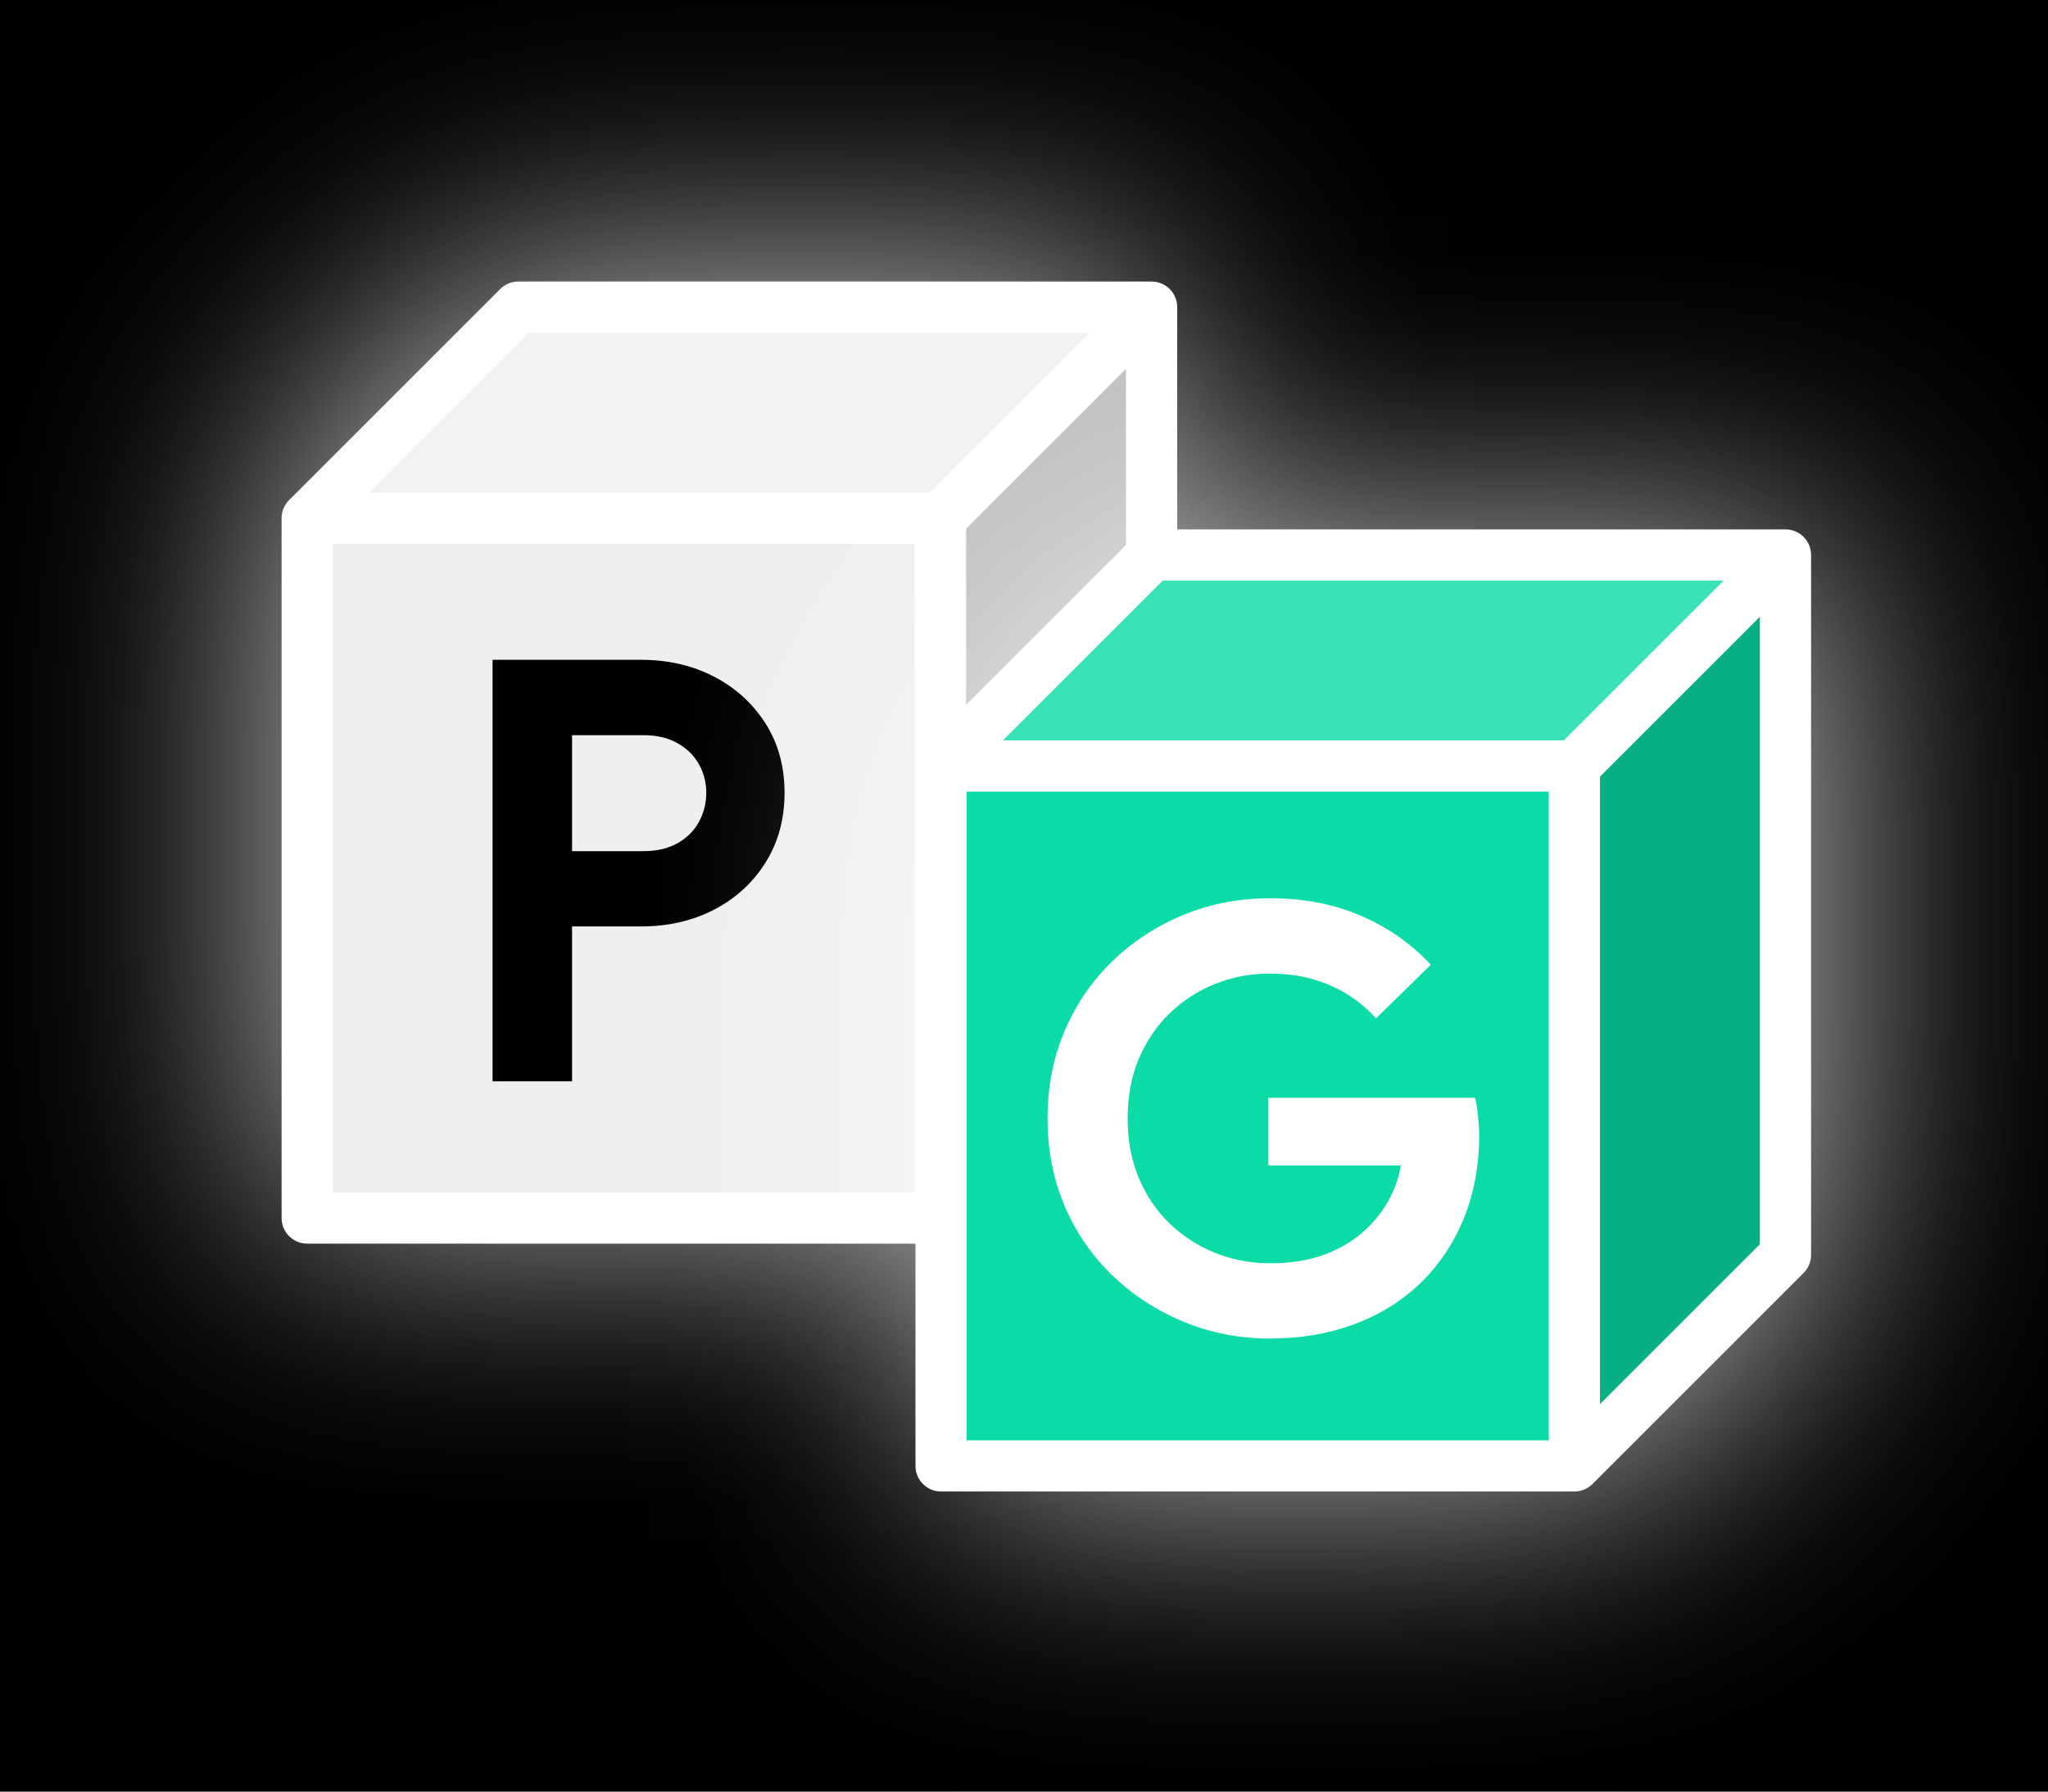
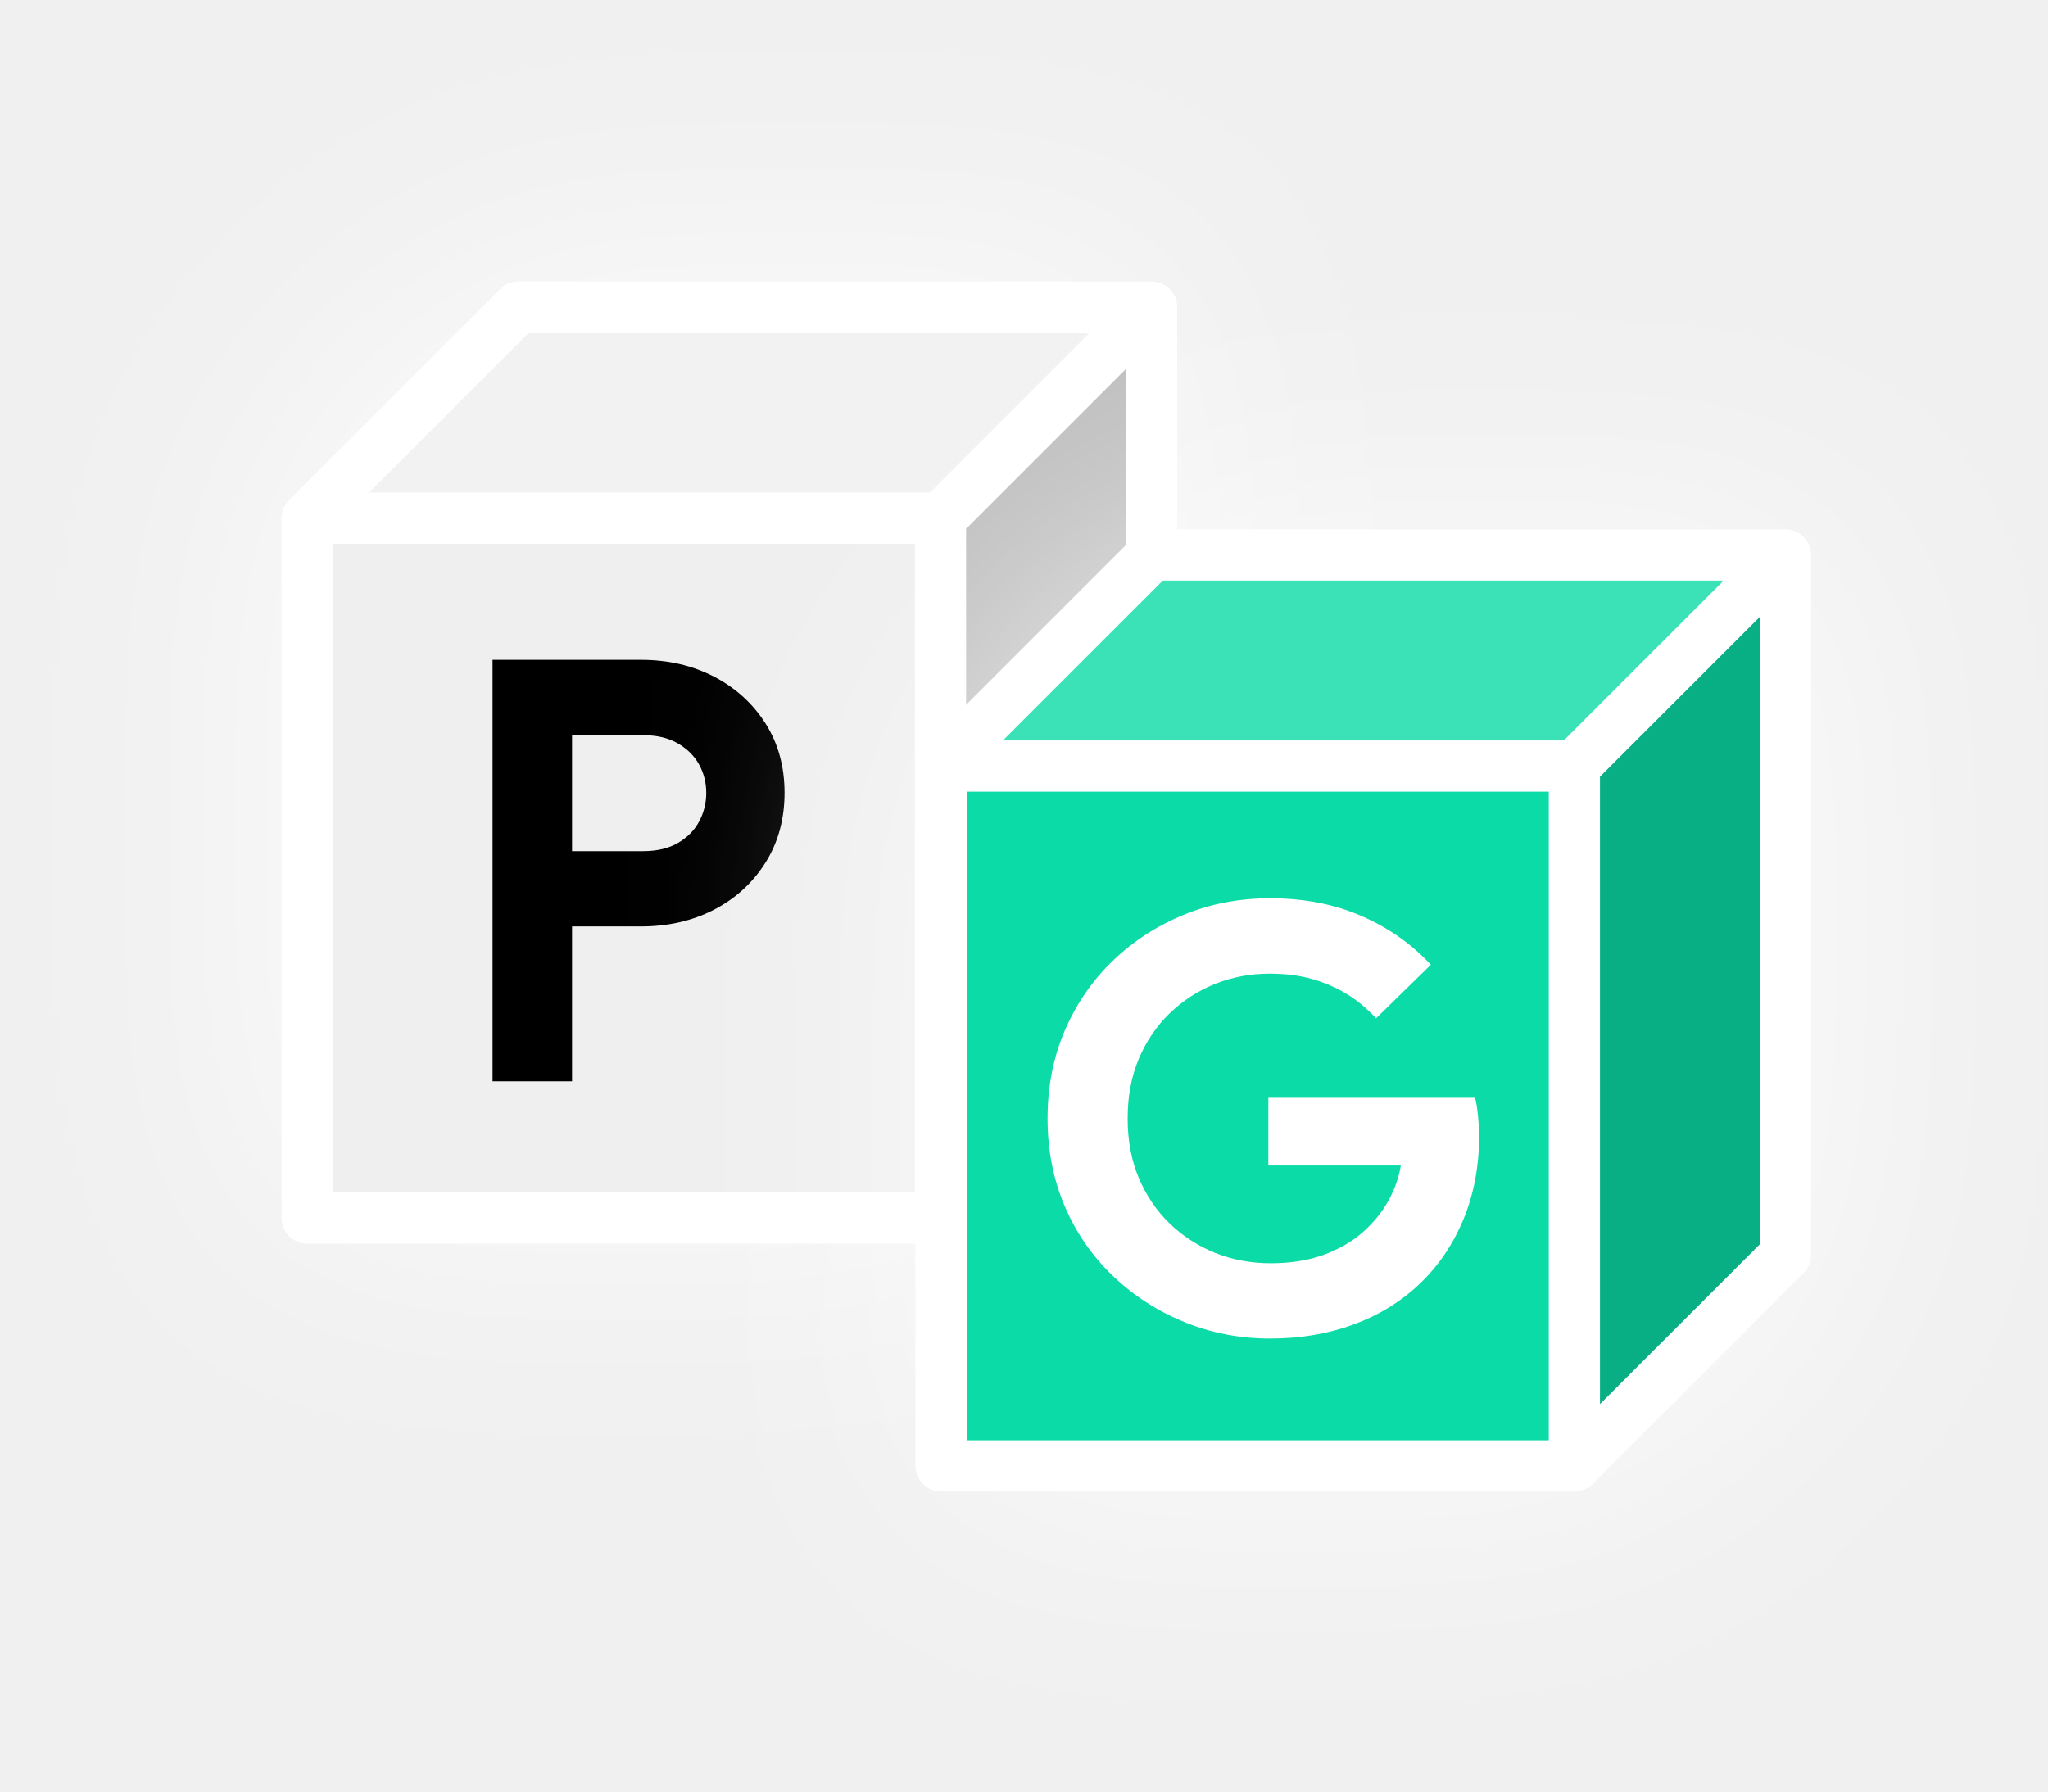
<svg xmlns="http://www.w3.org/2000/svg" xmlns:xlink="http://www.w3.org/1999/xlink" version="1.1" viewBox="0.0 0.0 320.0 280.0" fill="none" stroke="none" stroke-linecap="square" stroke-miterlimit="10">
  <clipPath id="g110df50a621_0_21.0">
    <path d="m0 0l320.0 0l0 280.0l-320.0 0l0 -280.0z" clip-rule="nonzero" />
  </clipPath>
  <g clip-path="url(#g110df50a621_0_21.0)">
-     <path fill="#000000" d="m0 0l320.0 0l0 280.0l-320.0 0z" fill-rule="evenodd" />
+     <path fill="#000000" fill-opacity="0.0" d="m0 0l320.0 0l0 280.0l-320.0 0z" fill-rule="evenodd" />
    <g filter="url(#shadowFilter-g110df50a621_0_21.1)">
      <use xlink:href="#g110df50a621_0_21.1" transform="matrix(1.0 0.0 0.0 1.0 -2.624236 -3.018838)" />
    </g>
    <defs>
      <filter id="shadowFilter-g110df50a621_0_21.1" filterUnits="userSpaceOnUse">
        <feGaussianBlur in="SourceAlpha" stdDeviation="20.5" result="blur" />
        <feComponentTransfer in="blur" color-interpolation-filters="sRGB">
          <feFuncR type="linear" slope="0" intercept="1.0" />
          <feFuncG type="linear" slope="0" intercept="1.0" />
          <feFuncB type="linear" slope="0" intercept="1.0" />
          <feFuncA type="linear" slope="0.73" intercept="0" />
        </feComponentTransfer>
      </filter>
    </defs>
    <g id="g110df50a621_0_21.1">
      <path fill="#efefef" d="m48.0 80.984l98.953 0l0 109.378l-98.953 0z" fill-rule="evenodd" />
      <path fill="#bfbfbf" d="m146.953 80.984l32.984 -32.984l0 109.378l-32.984 32.984z" fill-rule="evenodd" />
      <path fill="#f2f2f2" d="m48.0 80.984l32.984 -32.984l98.953 0l-32.984 32.984z" fill-rule="evenodd" />
      <path fill="#000000" fill-opacity="0.0" d="m48.0 80.984l32.984 -32.984l98.953 0l0 109.378l-32.984 32.984l-98.953 0zm0 0l98.953 0l32.984 -32.984m-32.984 32.984l0 109.378" fill-rule="evenodd" />
      <path stroke="#ffffff" stroke-width="8.0" stroke-linejoin="round" stroke-linecap="butt" d="m48.0 80.984l32.984 -32.984l98.953 0l0 109.378l-32.984 32.984l-98.953 0zm0 0l98.953 0l32.984 -32.984m-32.984 32.984l0 109.378" fill-rule="evenodd" />
      <path fill="#000000" d="m76.963 168.993l0 -65.875l23.188 0q6.344 0 11.406 2.625q5.062 2.625 8.047 7.312q2.984 4.688 2.984 10.859q0 6.156 -2.984 10.906q-2.984 4.734 -8.047 7.359q-5.062 2.609 -11.406 2.609l-16.297 0l0 -11.766l16.656 0q3.219 0 5.422 -1.281q2.219 -1.297 3.312 -3.359q1.109 -2.078 1.109 -4.469q0 -2.391 -1.109 -4.406q-1.094 -2.031 -3.312 -3.312q-2.203 -1.297 -5.422 -1.297l-11.125 0l0 54.094l-12.422 0z" fill-rule="nonzero" />
    </g>
    <g filter="url(#shadowFilter-g110df50a621_0_21.2)">
      <use xlink:href="#g110df50a621_0_21.2" transform="" />
    </g>
    <defs>
      <filter id="shadowFilter-g110df50a621_0_21.2" filterUnits="userSpaceOnUse">
        <feGaussianBlur in="SourceAlpha" stdDeviation="13.0" result="blur" />
        <feComponentTransfer in="blur" color-interpolation-filters="sRGB">
          <feFuncR type="linear" slope="0" intercept="1.0" />
          <feFuncG type="linear" slope="0" intercept="0.6" />
          <feFuncB type="linear" slope="0" intercept="0.0" />
          <feFuncA type="linear" slope="0.5" intercept="0" />
        </feComponentTransfer>
      </filter>
    </defs>
    <g id="g110df50a621_0_21.2">
      <path fill="#ffffff" d="m209.388 143.192l0 0c-2.676 0 -4.845 4.217 -4.845 9.418c0 5.202 2.169 9.418 4.845 9.418l-9.689 0c-2.676 0 -4.845 -4.217 -4.845 -9.418c0 -5.202 2.169 -9.418 4.845 -9.418z" fill-rule="evenodd" />
      <path fill="#ffffff" d="m209.388 143.192l0 0c2.676 0 4.845 4.217 4.845 9.418c0 5.202 -2.169 9.418 -4.845 9.418l0 0c-2.676 0 -4.845 -4.217 -4.845 -9.418c0 -5.202 2.169 -9.418 4.845 -9.418z" fill-rule="evenodd" />
      <path fill="#000000" fill-opacity="0.0" d="m209.388 162.029l0 0c-2.676 0 -4.845 -4.217 -4.845 -9.418c0 -5.202 2.169 -9.418 4.845 -9.418l0 0c2.676 0 4.845 4.217 4.845 9.418c0 5.202 -2.169 9.418 -4.845 9.418l-9.689 0c-2.676 0 -4.845 -4.217 -4.845 -9.418c0 -5.202 2.169 -9.418 4.845 -9.418l9.689 0" fill-rule="evenodd" />
      <path stroke="#595959" stroke-width="1.0" stroke-linejoin="round" stroke-linecap="butt" d="m209.388 162.029l0 0c-2.676 0 -4.845 -4.217 -4.845 -9.418c0 -5.202 2.169 -9.418 4.845 -9.418l0 0c2.676 0 4.845 4.217 4.845 9.418c0 5.202 -2.169 9.418 -4.845 9.418l-9.689 0c-2.676 0 -4.845 -4.217 -4.845 -9.418c0 -5.202 2.169 -9.418 4.845 -9.418l9.689 0" fill-rule="evenodd" />
    </g>
    <g filter="url(#shadowFilter-g110df50a621_0_21.3)">
      <use xlink:href="#g110df50a621_0_21.3" transform="" />
    </g>
    <defs>
      <filter id="shadowFilter-g110df50a621_0_21.3" filterUnits="userSpaceOnUse">
        <feGaussianBlur in="SourceAlpha" stdDeviation="13.0" result="blur" />
        <feComponentTransfer in="blur" color-interpolation-filters="sRGB">
          <feFuncR type="linear" slope="0" intercept="1.0" />
          <feFuncG type="linear" slope="0" intercept="0.6" />
          <feFuncB type="linear" slope="0" intercept="0.0" />
          <feFuncA type="linear" slope="0.5" intercept="0" />
        </feComponentTransfer>
      </filter>
    </defs>
    <g id="g110df50a621_0_21.3">
      <path fill="#ffffff" d="m209.388 169.801l0 0c-2.676 0 -4.845 4.217 -4.845 9.418c0 5.202 2.169 9.418 4.845 9.418l-9.689 0c-2.676 0 -4.845 -4.217 -4.845 -9.418c0 -5.202 2.169 -9.418 4.845 -9.418z" fill-rule="evenodd" />
      <path fill="#ffffff" d="m209.388 169.801l0 0c2.676 0 4.845 4.217 4.845 9.418c0 5.202 -2.169 9.418 -4.845 9.418l0 0c-2.676 0 -4.845 -4.217 -4.845 -9.418c0 -5.202 2.169 -9.418 4.845 -9.418z" fill-rule="evenodd" />
      <path fill="#000000" fill-opacity="0.0" d="m209.388 188.638l0 0c-2.676 0 -4.845 -4.217 -4.845 -9.418c0 -5.202 2.169 -9.418 4.845 -9.418l0 0c2.676 0 4.845 4.217 4.845 9.418c0 5.202 -2.169 9.418 -4.845 9.418l-9.689 0c-2.676 0 -4.845 -4.217 -4.845 -9.418c0 -5.202 2.169 -9.418 4.845 -9.418l9.689 0" fill-rule="evenodd" />
      <path stroke="#595959" stroke-width="1.0" stroke-linejoin="round" stroke-linecap="butt" d="m209.388 188.638l0 0c-2.676 0 -4.845 -4.217 -4.845 -9.418c0 -5.202 2.169 -9.418 4.845 -9.418l0 0c2.676 0 4.845 4.217 4.845 9.418c0 5.202 -2.169 9.418 -4.845 9.418l-9.689 0c-2.676 0 -4.845 -4.217 -4.845 -9.418c0 -5.202 2.169 -9.418 4.845 -9.418l9.689 0" fill-rule="evenodd" />
    </g>
    <g filter="url(#shadowFilter-g110df50a621_0_21.4)">
      <use xlink:href="#g110df50a621_0_21.4" transform="" />
    </g>
    <defs>
      <filter id="shadowFilter-g110df50a621_0_21.4" filterUnits="userSpaceOnUse">
        <feGaussianBlur in="SourceAlpha" stdDeviation="13.0" result="blur" />
        <feComponentTransfer in="blur" color-interpolation-filters="sRGB">
          <feFuncR type="linear" slope="0" intercept="1.0" />
          <feFuncG type="linear" slope="0" intercept="0.6" />
          <feFuncB type="linear" slope="0" intercept="0.0" />
          <feFuncA type="linear" slope="0.5" intercept="0" />
        </feComponentTransfer>
      </filter>
    </defs>
    <g id="g110df50a621_0_21.4">
      <path fill="#ffffff" d="m193.917 180.727l0 0c-2.676 0 -4.845 4.217 -4.845 9.418c0 5.202 2.169 9.418 4.845 9.418l-9.689 0c-2.676 0 -4.845 -4.217 -4.845 -9.418c0 -5.202 2.169 -9.418 4.845 -9.418z" fill-rule="evenodd" />
      <path fill="#ffffff" d="m193.917 180.727l0 0c2.676 0 4.845 4.217 4.845 9.418c0 5.202 -2.169 9.418 -4.845 9.418l0 0c-2.676 0 -4.845 -4.217 -4.845 -9.418c0 -5.202 2.169 -9.418 4.845 -9.418z" fill-rule="evenodd" />
      <path fill="#000000" fill-opacity="0.0" d="m193.917 199.564l0 0c-2.676 0 -4.845 -4.217 -4.845 -9.418c0 -5.202 2.169 -9.418 4.845 -9.418l0 0c2.676 0 4.845 4.217 4.845 9.418c0 5.202 -2.169 9.418 -4.845 9.418l-9.689 0c-2.676 0 -4.845 -4.217 -4.845 -9.418c0 -5.202 2.169 -9.418 4.845 -9.418l9.689 0" fill-rule="evenodd" />
      <path stroke="#595959" stroke-width="1.0" stroke-linejoin="round" stroke-linecap="butt" d="m193.917 199.564l0 0c-2.676 0 -4.845 -4.217 -4.845 -9.418c0 -5.202 2.169 -9.418 4.845 -9.418l0 0c2.676 0 4.845 4.217 4.845 9.418c0 5.202 -2.169 9.418 -4.845 9.418l-9.689 0c-2.676 0 -4.845 -4.217 -4.845 -9.418c0 -5.202 2.169 -9.418 4.845 -9.418l9.689 0" fill-rule="evenodd" />
    </g>
    <g filter="url(#shadowFilter-g110df50a621_0_21.5)">
      <use xlink:href="#g110df50a621_0_21.5" transform="" />
    </g>
    <defs>
      <filter id="shadowFilter-g110df50a621_0_21.5" filterUnits="userSpaceOnUse">
        <feGaussianBlur in="SourceAlpha" stdDeviation="13.0" result="blur" />
        <feComponentTransfer in="blur" color-interpolation-filters="sRGB">
          <feFuncR type="linear" slope="0" intercept="1.0" />
          <feFuncG type="linear" slope="0" intercept="0.6" />
          <feFuncB type="linear" slope="0" intercept="0.0" />
          <feFuncA type="linear" slope="0.5" intercept="0" />
        </feComponentTransfer>
      </filter>
    </defs>
    <g id="g110df50a621_0_21.5">
      <path fill="#ffffff" d="m193.917 156.542l0 0c-2.676 0 -4.845 4.217 -4.845 9.418c0 5.202 2.169 9.418 4.845 9.418l-9.689 0c-2.676 0 -4.845 -4.217 -4.845 -9.418c0 -5.202 2.169 -9.418 4.845 -9.418z" fill-rule="evenodd" />
      <path fill="#ffffff" d="m193.917 156.542l0 0c2.676 0 4.845 4.217 4.845 9.418c0 5.202 -2.169 9.418 -4.845 9.418l0 0c-2.676 0 -4.845 -4.217 -4.845 -9.418c0 -5.202 2.169 -9.418 4.845 -9.418z" fill-rule="evenodd" />
      <path fill="#000000" fill-opacity="0.0" d="m193.917 175.379l0 0c-2.676 0 -4.845 -4.217 -4.845 -9.418c0 -5.202 2.169 -9.418 4.845 -9.418l0 0c2.676 0 4.845 4.217 4.845 9.418c0 5.202 -2.169 9.418 -4.845 9.418l-9.689 0c-2.676 0 -4.845 -4.217 -4.845 -9.418c0 -5.202 2.169 -9.418 4.845 -9.418l9.689 0" fill-rule="evenodd" />
      <path stroke="#595959" stroke-width="1.0" stroke-linejoin="round" stroke-linecap="butt" d="m193.917 175.379l0 0c-2.676 0 -4.845 -4.217 -4.845 -9.418c0 -5.202 2.169 -9.418 4.845 -9.418l0 0c2.676 0 4.845 4.217 4.845 9.418c0 5.202 -2.169 9.418 -4.845 9.418l-9.689 0c-2.676 0 -4.845 -4.217 -4.845 -9.418c0 -5.202 2.169 -9.418 4.845 -9.418l9.689 0" fill-rule="evenodd" />
    </g>
    <g filter="url(#shadowFilter-g110df50a621_0_21.6)">
      <use xlink:href="#g110df50a621_0_21.6" transform="matrix(1.0 0.0 0.0 1.0 4.0 0.0)" />
    </g>
    <defs>
      <filter id="shadowFilter-g110df50a621_0_21.6" filterUnits="userSpaceOnUse">
        <feGaussianBlur in="SourceAlpha" stdDeviation="20.5" result="blur" />
        <feComponentTransfer in="blur" color-interpolation-filters="sRGB">
          <feFuncR type="linear" slope="0" intercept="1.0" />
          <feFuncG type="linear" slope="0" intercept="1.0" />
          <feFuncB type="linear" slope="0" intercept="1.0" />
          <feFuncA type="linear" slope="0.73" intercept="0" />
        </feComponentTransfer>
      </filter>
    </defs>
    <g id="g110df50a621_0_21.6">
      <path fill="#0bdba7" d="m147.043 119.721l98.953 0l0 109.378l-98.953 0z" fill-rule="evenodd" />
      <path fill="#08af85" d="m245.996 119.721l32.984 -32.984l0 109.378l-32.984 32.984z" fill-rule="evenodd" />
      <path fill="#3be2b8" d="m147.043 119.721l32.984 -32.984l98.953 0l-32.984 32.984z" fill-rule="evenodd" />
      <path fill="#000000" fill-opacity="0.0" d="m147.043 119.721l32.984 -32.984l98.953 0l0 109.378l-32.984 32.984l-98.953 0zm0 0l98.953 0l32.984 -32.984m-32.984 32.984l0 109.378" fill-rule="evenodd" />
      <path stroke="#ffffff" stroke-width="8.0" stroke-linejoin="round" stroke-linecap="butt" d="m147.043 119.721l32.984 -32.984l98.953 0l0 109.378l-32.984 32.984l-98.953 0zm0 0l98.953 0l32.984 -32.984m-32.984 32.984l0 109.378" fill-rule="evenodd" />
      <path fill="#ffffff" d="m198.459 209.198q-7.094 0 -13.406 -2.578q-6.297 -2.578 -11.125 -7.172q-4.828 -4.594 -7.547 -10.891q-2.703 -6.312 -2.703 -13.766q0 -7.453 2.703 -13.75q2.719 -6.297 7.5 -10.891q4.797 -4.609 11.094 -7.188q6.297 -2.578 13.484 -2.578q7.906 0 14.25 2.766q6.344 2.75 10.859 7.625l-8.562 8.375q-2.109 -2.297 -4.594 -3.812q-2.484 -1.516 -5.438 -2.344q-2.938 -0.828 -6.609 -0.828q-4.516 0 -8.516 1.609q-4.0 1.609 -7.094 4.594q-3.078 2.984 -4.828 7.125q-1.734 4.141 -1.734 9.297q0 5.156 1.734 9.297q1.75 4.141 4.828 7.125q3.094 2.984 7.141 4.609q4.047 1.609 8.641 1.609q4.609 0 8.188 -1.281q3.594 -1.297 6.125 -3.5q2.531 -2.219 4.047 -4.922q1.516 -2.719 1.984 -5.578l-20.703 0l0 -10.578l32.297 0q0.266 0.922 0.453 2.766q0.188 1.828 0.188 3.031l0 0l0 0l0 0q0 7.266 -2.438 13.156q-2.438 5.891 -6.812 10.078q-4.375 4.188 -10.359 6.391q-5.969 2.203 -13.047 2.203z" fill-rule="nonzero" />
    </g>
  </g>
</svg>
